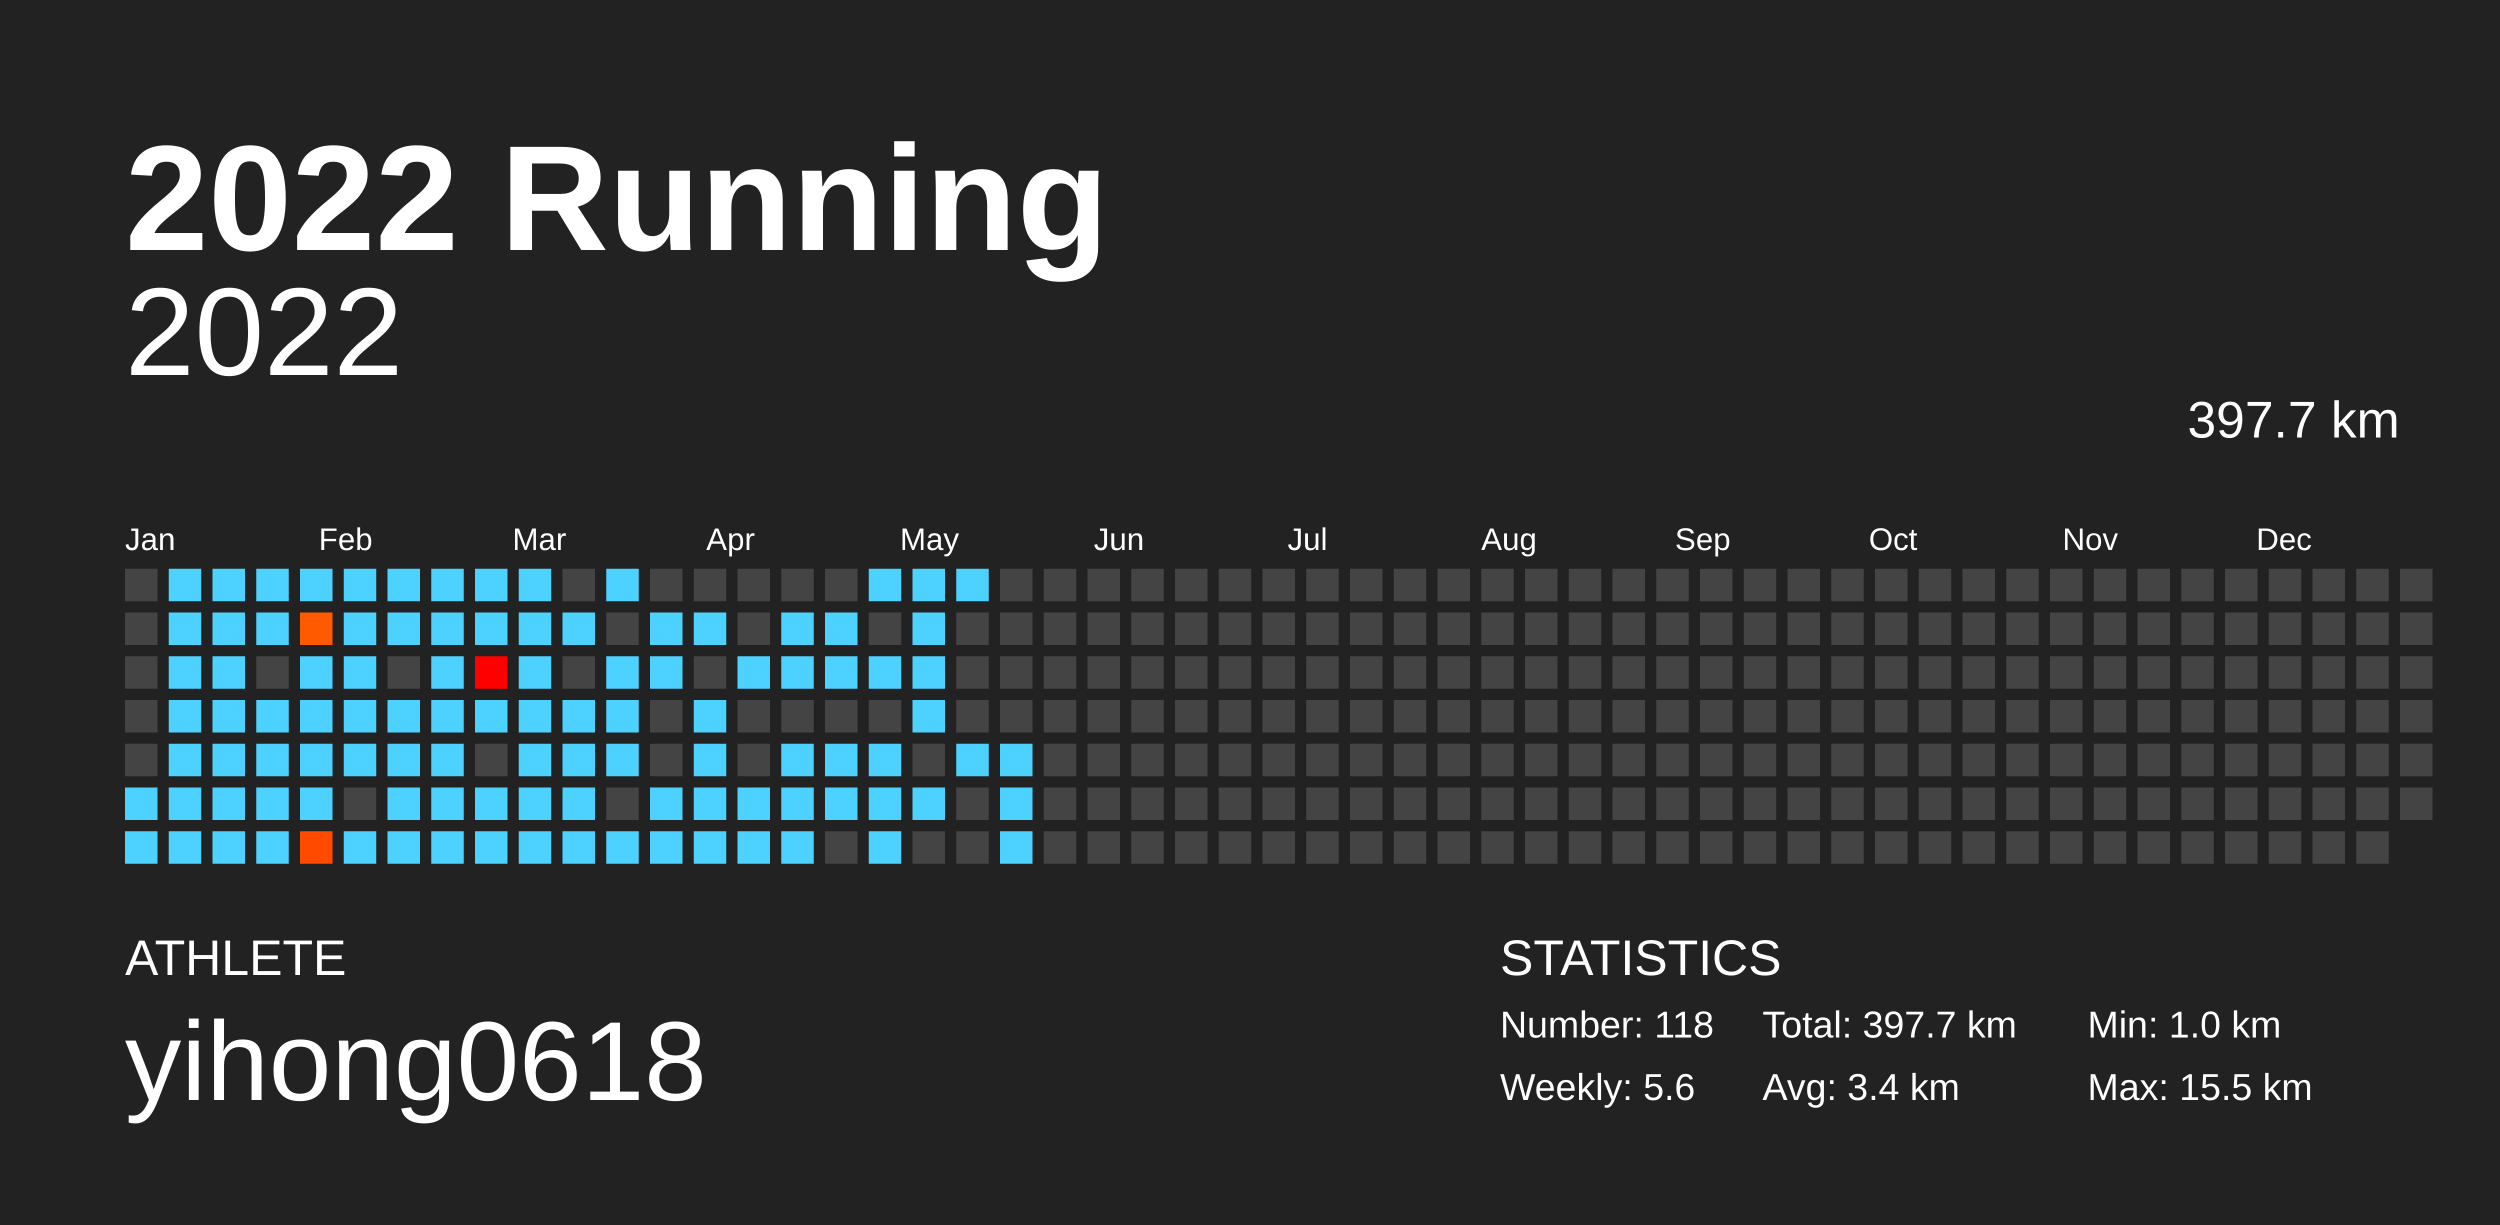
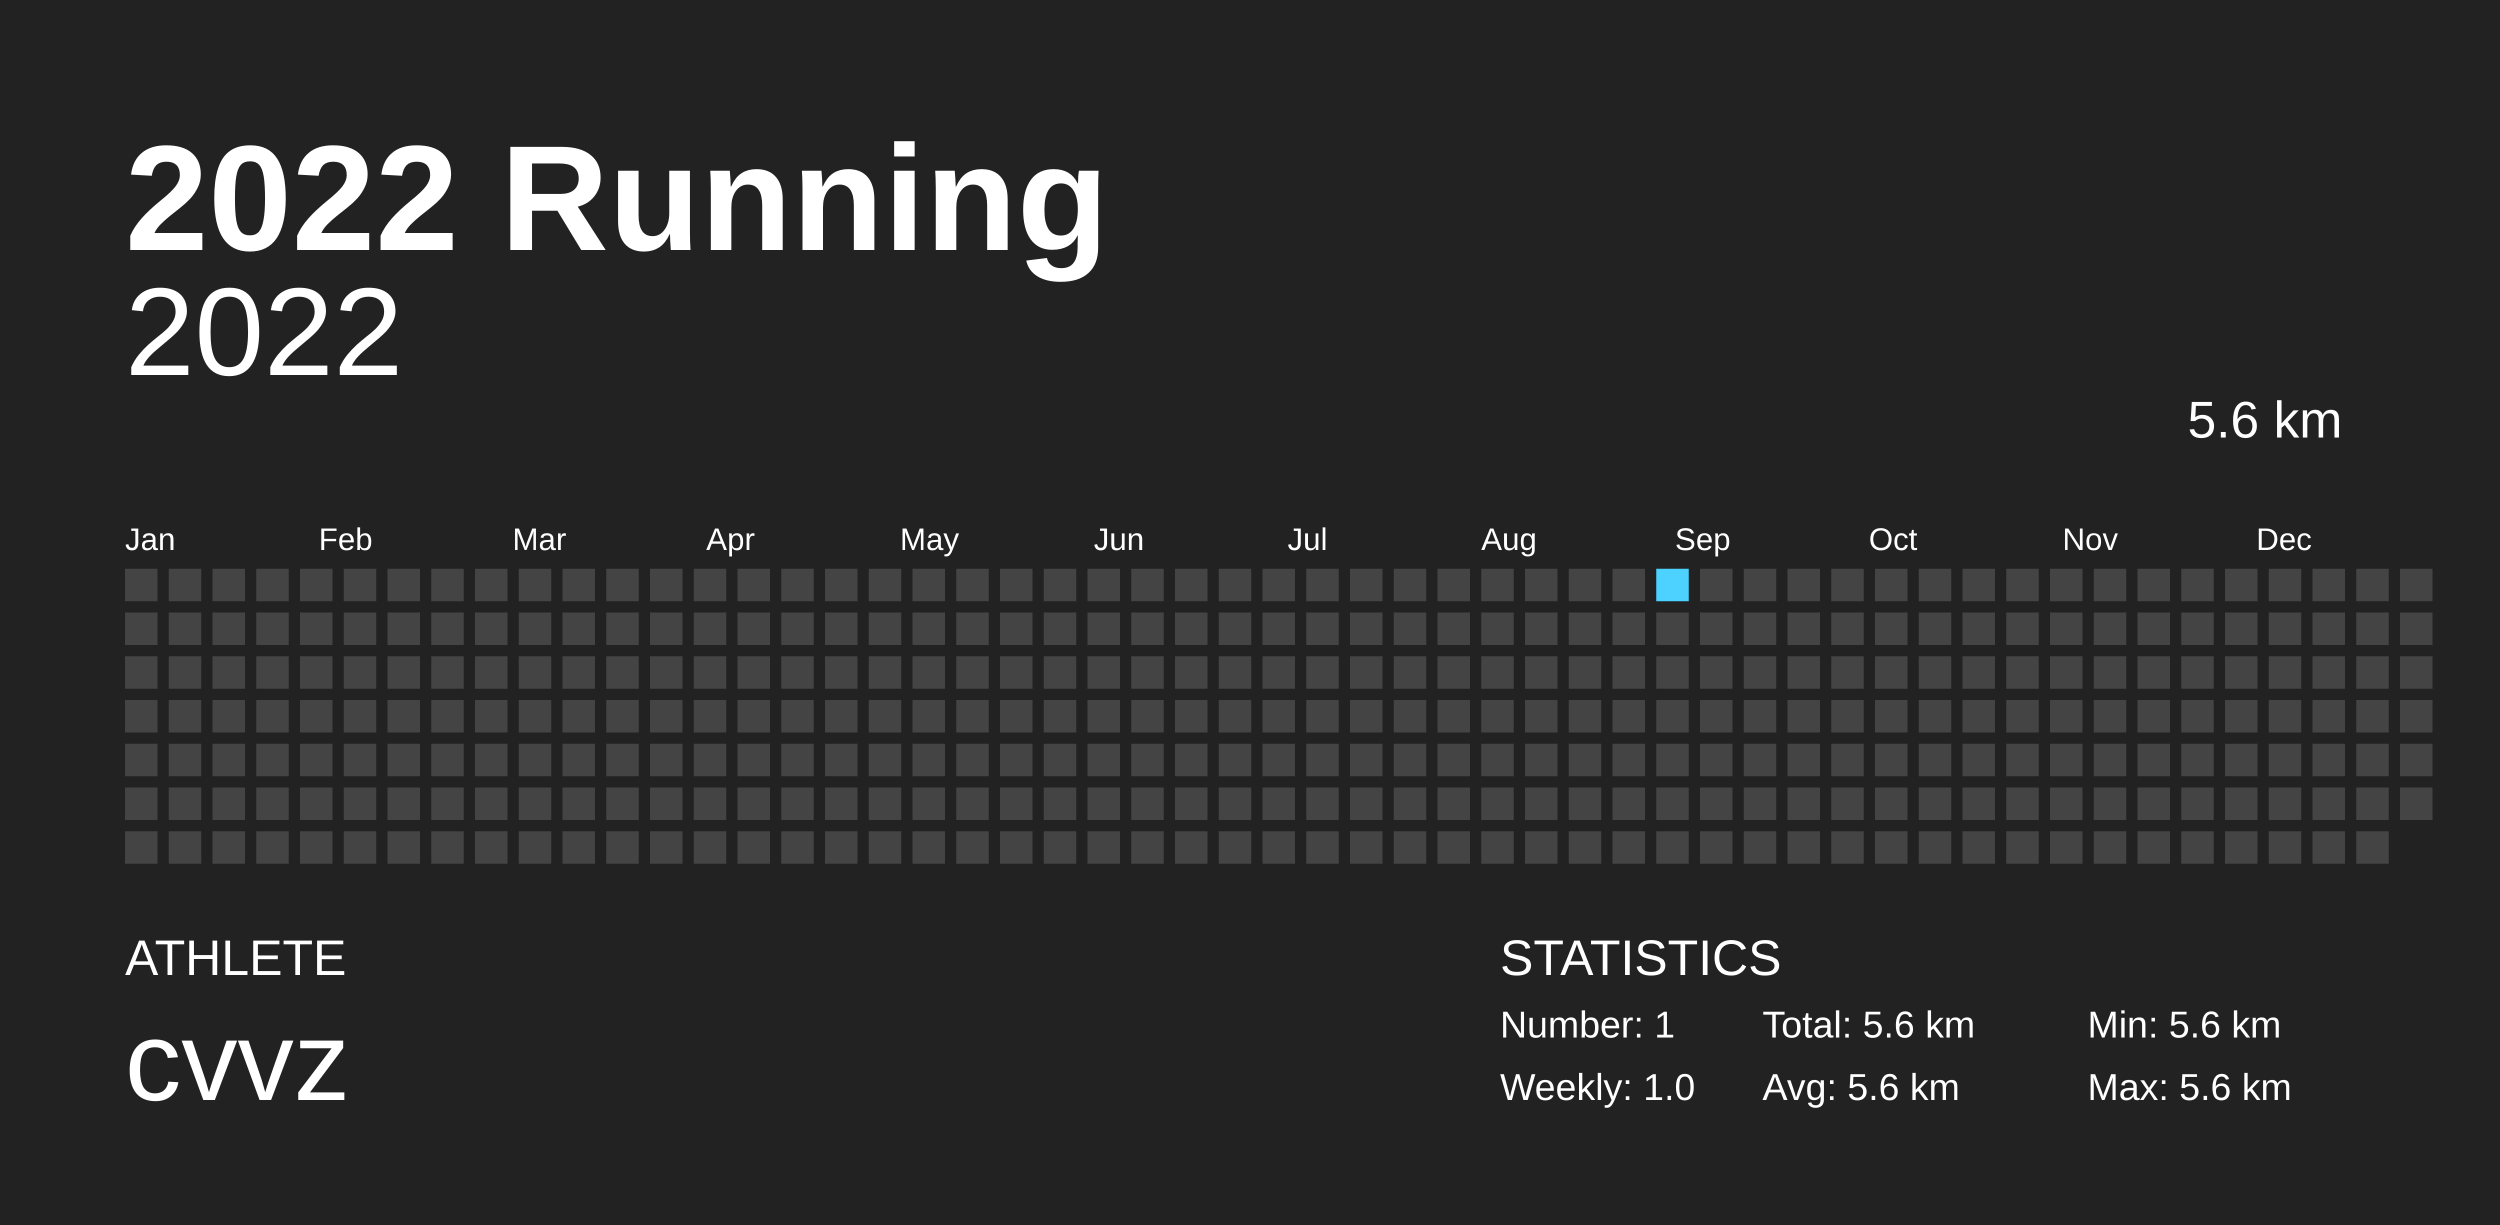
<svg xmlns="http://www.w3.org/2000/svg" baseProfile="full" height="98mm" version="1.1" viewBox="0,0,200,98" width="200mm">
  <defs />
  <rect fill="#222222" height="98" width="200" x="0" y="0" />
  <text fill="#FFFFFF" style="font-size:12px; font-family:Arial; font-weight:bold;" x="10" y="20">2022 Running</text>
  <text fill="#FFFFFF" style="font-size:4px; font-family:Arial" x="10" y="78">ATHLETE</text>
-   <text fill="#FFFFFF" style="font-size:9px; font-family:Arial" x="10" y="88">yihong0618</text>
+   <text fill="#FFFFFF" style="font-size:9px; font-family:Arial" x="10" y="88">cvvz</text>
  <text fill="#FFFFFF" style="font-size:4px; font-family:Arial" x="120" y="78">STATISTICS</text>
-   <text fill="#FFFFFF" style="font-size:3px; font-family:Arial" x="120" y="83">Number: 118</text>
-   <text fill="#FFFFFF" style="font-size:3px; font-family:Arial" x="120" y="88">Weekly: 5.6</text>
-   <text fill="#FFFFFF" style="font-size:3px; font-family:Arial" x="141" y="83">Total: 397.7 km</text>
-   <text fill="#FFFFFF" style="font-size:3px; font-family:Arial" x="141" y="88">Avg: 3.4 km</text>
-   <text fill="#FFFFFF" style="font-size:3px; font-family:Arial" x="167" y="83">Min: 1.0 km</text>
-   <text fill="#FFFFFF" style="font-size:3px; font-family:Arial" x="167" y="88">Max: 15.5 km</text>
+   <text fill="#FFFFFF" style="font-size:3px; font-family:Arial" x="120" y="83">Number: 1</text>
+   <text fill="#FFFFFF" style="font-size:3px; font-family:Arial" x="120" y="88">Weekly: 1.0</text>
+   <text fill="#FFFFFF" style="font-size:3px; font-family:Arial" x="141" y="83">Total: 5.6 km</text>
+   <text fill="#FFFFFF" style="font-size:3px; font-family:Arial" x="141" y="88">Avg: 5.6 km</text>
+   <text fill="#FFFFFF" style="font-size:3px; font-family:Arial" x="167" y="83">Min: 5.6 km</text>
+   <text fill="#FFFFFF" style="font-size:3px; font-family:Arial" x="167" y="88">Max: 5.6 km</text>
  <text alignment-baseline="hanging" fill="#FFFFFF" style="font-size:10.0px; font-family:Arial;" x="10" y="30">2022</text>
-   <text alignment-baseline="hanging" fill="#FFFFFF" style="font-size:4.125px; font-family:Arial;" x="175" y="35">397.7 km</text>
+   <text alignment-baseline="hanging" fill="#FFFFFF" style="font-size:4.125px; font-family:Arial;" x="175" y="35">5.6 km</text>
  <text fill="#FFFFFF" style="font-size:2.5px; font-family:Arial" x="10.0" y="44">Jan</text>
  <text fill="#FFFFFF" style="font-size:2.5px; font-family:Arial" x="25.5" y="44">Feb</text>
  <text fill="#FFFFFF" style="font-size:2.5px; font-family:Arial" x="41.0" y="44">Mar</text>
  <text fill="#FFFFFF" style="font-size:2.5px; font-family:Arial" x="56.5" y="44">Apr</text>
  <text fill="#FFFFFF" style="font-size:2.5px; font-family:Arial" x="72.0" y="44">May</text>
  <text fill="#FFFFFF" style="font-size:2.5px; font-family:Arial" x="87.5" y="44">Jun</text>
  <text fill="#FFFFFF" style="font-size:2.5px; font-family:Arial" x="103.0" y="44">Jul</text>
  <text fill="#FFFFFF" style="font-size:2.5px; font-family:Arial" x="118.5" y="44">Aug</text>
  <text fill="#FFFFFF" style="font-size:2.5px; font-family:Arial" x="134.0" y="44">Sep</text>
  <text fill="#FFFFFF" style="font-size:2.5px; font-family:Arial" x="149.5" y="44">Oct</text>
  <text fill="#FFFFFF" style="font-size:2.5px; font-family:Arial" x="165.0" y="44">Nov</text>
  <text fill="#FFFFFF" style="font-size:2.5px; font-family:Arial" x="180.5" y="44">Dec</text>
  <rect fill="#444444" height="2.6" width="2.6" x="10.0" y="45.5" />
  <rect fill="#444444" height="2.6" width="2.6" x="10.0" y="49.0" />
  <rect fill="#444444" height="2.6" width="2.6" x="10.0" y="52.5" />
  <rect fill="#444444" height="2.6" width="2.6" x="10.0" y="56.0" />
  <rect fill="#444444" height="2.6" width="2.6" x="10.0" y="59.5" />
-   <rect fill="#4dd2ff" height="2.6" width="2.6" x="10.0" y="63.0" />
-   <rect fill="#4dd2ff" height="2.6" width="2.6" x="10.0" y="66.5" />
-   <rect fill="#4dd2ff" height="2.6" width="2.6" x="13.5" y="45.5" />
-   <rect fill="#4dd2ff" height="2.6" width="2.6" x="13.5" y="49.0" />
-   <rect fill="#4dd2ff" height="2.6" width="2.6" x="13.5" y="52.5" />
-   <rect fill="#4dd2ff" height="2.6" width="2.6" x="13.5" y="56.0" />
-   <rect fill="#4dd2ff" height="2.6" width="2.6" x="13.5" y="59.5" />
-   <rect fill="#4dd2ff" height="2.6" width="2.6" x="13.5" y="63.0" />
-   <rect fill="#4dd2ff" height="2.6" width="2.6" x="13.5" y="66.5" />
-   <rect fill="#4dd2ff" height="2.6" width="2.6" x="17.0" y="45.5" />
-   <rect fill="#4dd2ff" height="2.6" width="2.6" x="17.0" y="49.0" />
-   <rect fill="#4dd2ff" height="2.6" width="2.6" x="17.0" y="52.5" />
-   <rect fill="#4dd2ff" height="2.6" width="2.6" x="17.0" y="56.0" />
-   <rect fill="#4dd2ff" height="2.6" width="2.6" x="17.0" y="59.5" />
-   <rect fill="#4dd2ff" height="2.6" width="2.6" x="17.0" y="63.0" />
-   <rect fill="#4dd2ff" height="2.6" width="2.6" x="17.0" y="66.5" />
-   <rect fill="#4dd2ff" height="2.6" width="2.6" x="20.5" y="45.5" />
-   <rect fill="#4dd2ff" height="2.6" width="2.6" x="20.5" y="49.0" />
+   <rect fill="#444444" height="2.6" width="2.6" x="10.0" y="63.0" />
+   <rect fill="#444444" height="2.6" width="2.6" x="10.0" y="66.5" />
+   <rect fill="#444444" height="2.6" width="2.6" x="13.5" y="45.5" />
+   <rect fill="#444444" height="2.6" width="2.6" x="13.5" y="49.0" />
+   <rect fill="#444444" height="2.6" width="2.6" x="13.5" y="52.5" />
+   <rect fill="#444444" height="2.6" width="2.6" x="13.5" y="56.0" />
+   <rect fill="#444444" height="2.6" width="2.6" x="13.5" y="59.5" />
+   <rect fill="#444444" height="2.6" width="2.6" x="13.5" y="63.0" />
+   <rect fill="#444444" height="2.6" width="2.6" x="13.5" y="66.5" />
+   <rect fill="#444444" height="2.6" width="2.6" x="17.0" y="45.5" />
+   <rect fill="#444444" height="2.6" width="2.6" x="17.0" y="49.0" />
+   <rect fill="#444444" height="2.6" width="2.6" x="17.0" y="52.5" />
+   <rect fill="#444444" height="2.6" width="2.6" x="17.0" y="56.0" />
+   <rect fill="#444444" height="2.6" width="2.6" x="17.0" y="59.5" />
+   <rect fill="#444444" height="2.6" width="2.6" x="17.0" y="63.0" />
+   <rect fill="#444444" height="2.6" width="2.6" x="17.0" y="66.5" />
+   <rect fill="#444444" height="2.6" width="2.6" x="20.5" y="45.5" />
+   <rect fill="#444444" height="2.6" width="2.6" x="20.5" y="49.0" />
  <rect fill="#444444" height="2.6" width="2.6" x="20.5" y="52.5" />
-   <rect fill="#4dd2ff" height="2.6" width="2.6" x="20.5" y="56.0" />
-   <rect fill="#4dd2ff" height="2.6" width="2.6" x="20.5" y="59.5" />
-   <rect fill="#4dd2ff" height="2.6" width="2.6" x="20.5" y="63.0" />
-   <rect fill="#4dd2ff" height="2.6" width="2.6" x="20.5" y="66.5" />
-   <rect fill="#4dd2ff" height="2.6" width="2.6" x="24.0" y="45.5" />
-   <rect fill="#ff5a00" height="2.6" width="2.6" x="24.0" y="49.0" />
-   <rect fill="#4dd2ff" height="2.6" width="2.6" x="24.0" y="52.5" />
-   <rect fill="#4dd2ff" height="2.6" width="2.6" x="24.0" y="56.0" />
-   <rect fill="#4dd2ff" height="2.6" width="2.6" x="24.0" y="59.5" />
-   <rect fill="#4dd2ff" height="2.6" width="2.6" x="24.0" y="63.0" />
-   <rect fill="#ff4a00" height="2.6" width="2.6" x="24.0" y="66.5" />
-   <rect fill="#4dd2ff" height="2.6" width="2.6" x="27.5" y="45.5" />
-   <rect fill="#4dd2ff" height="2.6" width="2.6" x="27.5" y="49.0" />
-   <rect fill="#4dd2ff" height="2.6" width="2.6" x="27.5" y="52.5" />
-   <rect fill="#4dd2ff" height="2.6" width="2.6" x="27.5" y="56.0" />
-   <rect fill="#4dd2ff" height="2.6" width="2.6" x="27.5" y="59.5" />
+   <rect fill="#444444" height="2.6" width="2.6" x="20.5" y="56.0" />
+   <rect fill="#444444" height="2.6" width="2.6" x="20.5" y="59.5" />
+   <rect fill="#444444" height="2.6" width="2.6" x="20.5" y="63.0" />
+   <rect fill="#444444" height="2.6" width="2.6" x="20.5" y="66.5" />
+   <rect fill="#444444" height="2.6" width="2.6" x="24.0" y="45.5" />
+   <rect fill="#444444" height="2.6" width="2.6" x="24.0" y="49.0" />
+   <rect fill="#444444" height="2.6" width="2.6" x="24.0" y="52.5" />
+   <rect fill="#444444" height="2.6" width="2.6" x="24.0" y="56.0" />
+   <rect fill="#444444" height="2.6" width="2.6" x="24.0" y="59.5" />
+   <rect fill="#444444" height="2.6" width="2.6" x="24.0" y="63.0" />
+   <rect fill="#444444" height="2.6" width="2.6" x="24.0" y="66.5" />
+   <rect fill="#444444" height="2.6" width="2.6" x="27.5" y="45.5" />
+   <rect fill="#444444" height="2.6" width="2.6" x="27.5" y="49.0" />
+   <rect fill="#444444" height="2.6" width="2.6" x="27.5" y="52.5" />
+   <rect fill="#444444" height="2.6" width="2.6" x="27.5" y="56.0" />
+   <rect fill="#444444" height="2.6" width="2.6" x="27.5" y="59.5" />
  <rect fill="#444444" height="2.6" width="2.6" x="27.5" y="63.0" />
-   <rect fill="#4dd2ff" height="2.6" width="2.6" x="27.5" y="66.5" />
-   <rect fill="#4dd2ff" height="2.6" width="2.6" x="31.0" y="45.5" />
-   <rect fill="#4dd2ff" height="2.6" width="2.6" x="31.0" y="49.0" />
+   <rect fill="#444444" height="2.6" width="2.6" x="27.5" y="66.5" />
+   <rect fill="#444444" height="2.6" width="2.6" x="31.0" y="45.5" />
+   <rect fill="#444444" height="2.6" width="2.6" x="31.0" y="49.0" />
  <rect fill="#444444" height="2.6" width="2.6" x="31.0" y="52.5" />
-   <rect fill="#4dd2ff" height="2.6" width="2.6" x="31.0" y="56.0" />
-   <rect fill="#4dd2ff" height="2.6" width="2.6" x="31.0" y="59.5" />
-   <rect fill="#4dd2ff" height="2.6" width="2.6" x="31.0" y="63.0" />
-   <rect fill="#4dd2ff" height="2.6" width="2.6" x="31.0" y="66.5" />
-   <rect fill="#4dd2ff" height="2.6" width="2.6" x="34.5" y="45.5" />
-   <rect fill="#4dd2ff" height="2.6" width="2.6" x="34.5" y="49.0" />
-   <rect fill="#4dd2ff" height="2.6" width="2.6" x="34.5" y="52.5" />
-   <rect fill="#4dd2ff" height="2.6" width="2.6" x="34.5" y="56.0" />
-   <rect fill="#4dd2ff" height="2.6" width="2.6" x="34.5" y="59.5" />
-   <rect fill="#4dd2ff" height="2.6" width="2.6" x="34.5" y="63.0" />
-   <rect fill="#4dd2ff" height="2.6" width="2.6" x="34.5" y="66.5" />
-   <rect fill="#4dd2ff" height="2.6" width="2.6" x="38.0" y="45.5" />
-   <rect fill="#4dd2ff" height="2.6" width="2.6" x="38.0" y="49.0" />
-   <rect fill="#ff0000" height="2.6" width="2.6" x="38.0" y="52.5" />
-   <rect fill="#4dd2ff" height="2.6" width="2.6" x="38.0" y="56.0" />
+   <rect fill="#444444" height="2.6" width="2.6" x="31.0" y="56.0" />
+   <rect fill="#444444" height="2.6" width="2.6" x="31.0" y="59.5" />
+   <rect fill="#444444" height="2.6" width="2.6" x="31.0" y="63.0" />
+   <rect fill="#444444" height="2.6" width="2.6" x="31.0" y="66.5" />
+   <rect fill="#444444" height="2.6" width="2.6" x="34.5" y="45.5" />
+   <rect fill="#444444" height="2.6" width="2.6" x="34.5" y="49.0" />
+   <rect fill="#444444" height="2.6" width="2.6" x="34.5" y="52.5" />
+   <rect fill="#444444" height="2.6" width="2.6" x="34.5" y="56.0" />
+   <rect fill="#444444" height="2.6" width="2.6" x="34.5" y="59.5" />
+   <rect fill="#444444" height="2.6" width="2.6" x="34.5" y="63.0" />
+   <rect fill="#444444" height="2.6" width="2.6" x="34.5" y="66.5" />
+   <rect fill="#444444" height="2.6" width="2.6" x="38.0" y="45.5" />
+   <rect fill="#444444" height="2.6" width="2.6" x="38.0" y="49.0" />
+   <rect fill="#444444" height="2.6" width="2.6" x="38.0" y="52.5" />
+   <rect fill="#444444" height="2.6" width="2.6" x="38.0" y="56.0" />
  <rect fill="#444444" height="2.6" width="2.6" x="38.0" y="59.5" />
-   <rect fill="#4dd2ff" height="2.6" width="2.6" x="38.0" y="63.0" />
-   <rect fill="#4dd2ff" height="2.6" width="2.6" x="38.0" y="66.5" />
-   <rect fill="#4dd2ff" height="2.6" width="2.6" x="41.5" y="45.5" />
-   <rect fill="#4dd2ff" height="2.6" width="2.6" x="41.5" y="49.0" />
-   <rect fill="#4dd2ff" height="2.6" width="2.6" x="41.5" y="52.5" />
-   <rect fill="#4dd2ff" height="2.6" width="2.6" x="41.5" y="56.0" />
-   <rect fill="#4dd2ff" height="2.6" width="2.6" x="41.5" y="59.5" />
-   <rect fill="#4dd2ff" height="2.6" width="2.6" x="41.5" y="63.0" />
-   <rect fill="#4dd2ff" height="2.6" width="2.6" x="41.5" y="66.5" />
+   <rect fill="#444444" height="2.6" width="2.6" x="38.0" y="63.0" />
+   <rect fill="#444444" height="2.6" width="2.6" x="38.0" y="66.5" />
+   <rect fill="#444444" height="2.6" width="2.6" x="41.5" y="45.5" />
+   <rect fill="#444444" height="2.6" width="2.6" x="41.5" y="49.0" />
+   <rect fill="#444444" height="2.6" width="2.6" x="41.5" y="52.5" />
+   <rect fill="#444444" height="2.6" width="2.6" x="41.5" y="56.0" />
+   <rect fill="#444444" height="2.6" width="2.6" x="41.5" y="59.5" />
+   <rect fill="#444444" height="2.6" width="2.6" x="41.5" y="63.0" />
+   <rect fill="#444444" height="2.6" width="2.6" x="41.5" y="66.5" />
  <rect fill="#444444" height="2.6" width="2.6" x="45.0" y="45.5" />
-   <rect fill="#4dd2ff" height="2.6" width="2.6" x="45.0" y="49.0" />
+   <rect fill="#444444" height="2.6" width="2.6" x="45.0" y="49.0" />
  <rect fill="#444444" height="2.6" width="2.6" x="45.0" y="52.5" />
-   <rect fill="#4dd2ff" height="2.6" width="2.6" x="45.0" y="56.0" />
-   <rect fill="#4dd2ff" height="2.6" width="2.6" x="45.0" y="59.5" />
-   <rect fill="#4dd2ff" height="2.6" width="2.6" x="45.0" y="63.0" />
-   <rect fill="#4dd2ff" height="2.6" width="2.6" x="45.0" y="66.5" />
-   <rect fill="#4dd2ff" height="2.6" width="2.6" x="48.5" y="45.5" />
+   <rect fill="#444444" height="2.6" width="2.6" x="45.0" y="56.0" />
+   <rect fill="#444444" height="2.6" width="2.6" x="45.0" y="59.5" />
+   <rect fill="#444444" height="2.6" width="2.6" x="45.0" y="63.0" />
+   <rect fill="#444444" height="2.6" width="2.6" x="45.0" y="66.5" />
+   <rect fill="#444444" height="2.6" width="2.6" x="48.5" y="45.5" />
  <rect fill="#444444" height="2.6" width="2.6" x="48.5" y="49.0" />
-   <rect fill="#4dd2ff" height="2.6" width="2.6" x="48.5" y="52.5" />
-   <rect fill="#4dd2ff" height="2.6" width="2.6" x="48.5" y="56.0" />
-   <rect fill="#4dd2ff" height="2.6" width="2.6" x="48.5" y="59.5" />
+   <rect fill="#444444" height="2.6" width="2.6" x="48.5" y="52.5" />
+   <rect fill="#444444" height="2.6" width="2.6" x="48.5" y="56.0" />
+   <rect fill="#444444" height="2.6" width="2.6" x="48.5" y="59.5" />
  <rect fill="#444444" height="2.6" width="2.6" x="48.5" y="63.0" />
-   <rect fill="#4dd2ff" height="2.6" width="2.6" x="48.5" y="66.5" />
+   <rect fill="#444444" height="2.6" width="2.6" x="48.5" y="66.5" />
  <rect fill="#444444" height="2.6" width="2.6" x="52.0" y="45.5" />
-   <rect fill="#4dd2ff" height="2.6" width="2.6" x="52.0" y="49.0" />
-   <rect fill="#4dd2ff" height="2.6" width="2.6" x="52.0" y="52.5" />
+   <rect fill="#444444" height="2.6" width="2.6" x="52.0" y="49.0" />
+   <rect fill="#444444" height="2.6" width="2.6" x="52.0" y="52.5" />
  <rect fill="#444444" height="2.6" width="2.6" x="52.0" y="56.0" />
  <rect fill="#444444" height="2.6" width="2.6" x="52.0" y="59.5" />
-   <rect fill="#4dd2ff" height="2.6" width="2.6" x="52.0" y="63.0" />
-   <rect fill="#4dd2ff" height="2.6" width="2.6" x="52.0" y="66.5" />
+   <rect fill="#444444" height="2.6" width="2.6" x="52.0" y="63.0" />
+   <rect fill="#444444" height="2.6" width="2.6" x="52.0" y="66.5" />
  <rect fill="#444444" height="2.6" width="2.6" x="55.5" y="45.5" />
-   <rect fill="#4dd2ff" height="2.6" width="2.6" x="55.5" y="49.0" />
+   <rect fill="#444444" height="2.6" width="2.6" x="55.5" y="49.0" />
  <rect fill="#444444" height="2.6" width="2.6" x="55.5" y="52.5" />
-   <rect fill="#4dd2ff" height="2.6" width="2.6" x="55.5" y="56.0" />
-   <rect fill="#4dd2ff" height="2.6" width="2.6" x="55.5" y="59.5" />
-   <rect fill="#4dd2ff" height="2.6" width="2.6" x="55.5" y="63.0" />
-   <rect fill="#4dd2ff" height="2.6" width="2.6" x="55.5" y="66.5" />
+   <rect fill="#444444" height="2.6" width="2.6" x="55.5" y="56.0" />
+   <rect fill="#444444" height="2.6" width="2.6" x="55.5" y="59.5" />
+   <rect fill="#444444" height="2.6" width="2.6" x="55.5" y="63.0" />
+   <rect fill="#444444" height="2.6" width="2.6" x="55.5" y="66.5" />
  <rect fill="#444444" height="2.6" width="2.6" x="59.0" y="45.5" />
  <rect fill="#444444" height="2.6" width="2.6" x="59.0" y="49.0" />
-   <rect fill="#4dd2ff" height="2.6" width="2.6" x="59.0" y="52.5" />
+   <rect fill="#444444" height="2.6" width="2.6" x="59.0" y="52.5" />
  <rect fill="#444444" height="2.6" width="2.6" x="59.0" y="56.0" />
  <rect fill="#444444" height="2.6" width="2.6" x="59.0" y="59.5" />
-   <rect fill="#4dd2ff" height="2.6" width="2.6" x="59.0" y="63.0" />
-   <rect fill="#4dd2ff" height="2.6" width="2.6" x="59.0" y="66.5" />
+   <rect fill="#444444" height="2.6" width="2.6" x="59.0" y="63.0" />
+   <rect fill="#444444" height="2.6" width="2.6" x="59.0" y="66.5" />
  <rect fill="#444444" height="2.6" width="2.6" x="62.5" y="45.5" />
-   <rect fill="#4dd2ff" height="2.6" width="2.6" x="62.5" y="49.0" />
-   <rect fill="#4dd2ff" height="2.6" width="2.6" x="62.5" y="52.5" />
+   <rect fill="#444444" height="2.6" width="2.6" x="62.5" y="49.0" />
+   <rect fill="#444444" height="2.6" width="2.6" x="62.5" y="52.5" />
  <rect fill="#444444" height="2.6" width="2.6" x="62.5" y="56.0" />
-   <rect fill="#4dd2ff" height="2.6" width="2.6" x="62.5" y="59.5" />
-   <rect fill="#4dd2ff" height="2.6" width="2.6" x="62.5" y="63.0" />
-   <rect fill="#4dd2ff" height="2.6" width="2.6" x="62.5" y="66.5" />
+   <rect fill="#444444" height="2.6" width="2.6" x="62.5" y="59.5" />
+   <rect fill="#444444" height="2.6" width="2.6" x="62.5" y="63.0" />
+   <rect fill="#444444" height="2.6" width="2.6" x="62.5" y="66.5" />
  <rect fill="#444444" height="2.6" width="2.6" x="66.0" y="45.5" />
-   <rect fill="#4dd2ff" height="2.6" width="2.6" x="66.0" y="49.0" />
-   <rect fill="#4dd2ff" height="2.6" width="2.6" x="66.0" y="52.5" />
+   <rect fill="#444444" height="2.6" width="2.6" x="66.0" y="49.0" />
+   <rect fill="#444444" height="2.6" width="2.6" x="66.0" y="52.5" />
  <rect fill="#444444" height="2.6" width="2.6" x="66.0" y="56.0" />
-   <rect fill="#4dd2ff" height="2.6" width="2.6" x="66.0" y="59.5" />
-   <rect fill="#4dd2ff" height="2.6" width="2.6" x="66.0" y="63.0" />
+   <rect fill="#444444" height="2.6" width="2.6" x="66.0" y="59.5" />
+   <rect fill="#444444" height="2.6" width="2.6" x="66.0" y="63.0" />
  <rect fill="#444444" height="2.6" width="2.6" x="66.0" y="66.5" />
-   <rect fill="#4dd2ff" height="2.6" width="2.6" x="69.5" y="45.5" />
+   <rect fill="#444444" height="2.6" width="2.6" x="69.5" y="45.5" />
  <rect fill="#444444" height="2.6" width="2.6" x="69.5" y="49.0" />
-   <rect fill="#4dd2ff" height="2.6" width="2.6" x="69.5" y="52.5" />
+   <rect fill="#444444" height="2.6" width="2.6" x="69.5" y="52.5" />
  <rect fill="#444444" height="2.6" width="2.6" x="69.5" y="56.0" />
-   <rect fill="#4dd2ff" height="2.6" width="2.6" x="69.5" y="59.5" />
-   <rect fill="#4dd2ff" height="2.6" width="2.6" x="69.5" y="63.0" />
-   <rect fill="#4dd2ff" height="2.6" width="2.6" x="69.5" y="66.5" />
-   <rect fill="#4dd2ff" height="2.6" width="2.6" x="73.0" y="45.5" />
-   <rect fill="#4dd2ff" height="2.6" width="2.6" x="73.0" y="49.0" />
-   <rect fill="#4dd2ff" height="2.6" width="2.6" x="73.0" y="52.5" />
-   <rect fill="#4dd2ff" height="2.6" width="2.6" x="73.0" y="56.0" />
+   <rect fill="#444444" height="2.6" width="2.6" x="69.5" y="59.5" />
+   <rect fill="#444444" height="2.6" width="2.6" x="69.5" y="63.0" />
+   <rect fill="#444444" height="2.6" width="2.6" x="69.5" y="66.5" />
+   <rect fill="#444444" height="2.6" width="2.6" x="73.0" y="45.5" />
+   <rect fill="#444444" height="2.6" width="2.6" x="73.0" y="49.0" />
+   <rect fill="#444444" height="2.6" width="2.6" x="73.0" y="52.5" />
+   <rect fill="#444444" height="2.6" width="2.6" x="73.0" y="56.0" />
  <rect fill="#444444" height="2.6" width="2.6" x="73.0" y="59.5" />
-   <rect fill="#4dd2ff" height="2.6" width="2.6" x="73.0" y="63.0" />
+   <rect fill="#444444" height="2.6" width="2.6" x="73.0" y="63.0" />
  <rect fill="#444444" height="2.6" width="2.6" x="73.0" y="66.5" />
-   <rect fill="#4dd2ff" height="2.6" width="2.6" x="76.5" y="45.5" />
+   <rect fill="#444444" height="2.6" width="2.6" x="76.5" y="45.5" />
  <rect fill="#444444" height="2.6" width="2.6" x="76.5" y="49.0" />
  <rect fill="#444444" height="2.6" width="2.6" x="76.5" y="52.5" />
  <rect fill="#444444" height="2.6" width="2.6" x="76.5" y="56.0" />
-   <rect fill="#4dd2ff" height="2.6" width="2.6" x="76.5" y="59.5" />
+   <rect fill="#444444" height="2.6" width="2.6" x="76.5" y="59.5" />
  <rect fill="#444444" height="2.6" width="2.6" x="76.5" y="63.0" />
  <rect fill="#444444" height="2.6" width="2.6" x="76.5" y="66.5" />
  <rect fill="#444444" height="2.6" width="2.6" x="80.0" y="45.5" />
  <rect fill="#444444" height="2.6" width="2.6" x="80.0" y="49.0" />
  <rect fill="#444444" height="2.6" width="2.6" x="80.0" y="52.5" />
  <rect fill="#444444" height="2.6" width="2.6" x="80.0" y="56.0" />
-   <rect fill="#4dd2ff" height="2.6" width="2.6" x="80.0" y="59.5" />
-   <rect fill="#4dd2ff" height="2.6" width="2.6" x="80.0" y="63.0" />
-   <rect fill="#4dd2ff" height="2.6" width="2.6" x="80.0" y="66.5" />
+   <rect fill="#444444" height="2.6" width="2.6" x="80.0" y="59.5" />
+   <rect fill="#444444" height="2.6" width="2.6" x="80.0" y="63.0" />
+   <rect fill="#444444" height="2.6" width="2.6" x="80.0" y="66.5" />
  <rect fill="#444444" height="2.6" width="2.6" x="83.5" y="45.5" />
  <rect fill="#444444" height="2.6" width="2.6" x="83.5" y="49.0" />
  <rect fill="#444444" height="2.6" width="2.6" x="83.5" y="52.5" />
  <rect fill="#444444" height="2.6" width="2.6" x="83.5" y="56.0" />
  <rect fill="#444444" height="2.6" width="2.6" x="83.5" y="59.5" />
  <rect fill="#444444" height="2.6" width="2.6" x="83.5" y="63.0" />
  <rect fill="#444444" height="2.6" width="2.6" x="83.5" y="66.5" />
  <rect fill="#444444" height="2.6" width="2.6" x="87.0" y="45.5" />
  <rect fill="#444444" height="2.6" width="2.6" x="87.0" y="49.0" />
  <rect fill="#444444" height="2.6" width="2.6" x="87.0" y="52.5" />
  <rect fill="#444444" height="2.6" width="2.6" x="87.0" y="56.0" />
  <rect fill="#444444" height="2.6" width="2.6" x="87.0" y="59.5" />
  <rect fill="#444444" height="2.6" width="2.6" x="87.0" y="63.0" />
  <rect fill="#444444" height="2.6" width="2.6" x="87.0" y="66.5" />
  <rect fill="#444444" height="2.6" width="2.6" x="90.5" y="45.5" />
  <rect fill="#444444" height="2.6" width="2.6" x="90.5" y="49.0" />
  <rect fill="#444444" height="2.6" width="2.6" x="90.5" y="52.5" />
  <rect fill="#444444" height="2.6" width="2.6" x="90.5" y="56.0" />
  <rect fill="#444444" height="2.6" width="2.6" x="90.5" y="59.5" />
  <rect fill="#444444" height="2.6" width="2.6" x="90.5" y="63.0" />
  <rect fill="#444444" height="2.6" width="2.6" x="90.5" y="66.5" />
  <rect fill="#444444" height="2.6" width="2.6" x="94.0" y="45.5" />
  <rect fill="#444444" height="2.6" width="2.6" x="94.0" y="49.0" />
  <rect fill="#444444" height="2.6" width="2.6" x="94.0" y="52.5" />
  <rect fill="#444444" height="2.6" width="2.6" x="94.0" y="56.0" />
  <rect fill="#444444" height="2.6" width="2.6" x="94.0" y="59.5" />
  <rect fill="#444444" height="2.6" width="2.6" x="94.0" y="63.0" />
  <rect fill="#444444" height="2.6" width="2.6" x="94.0" y="66.5" />
  <rect fill="#444444" height="2.6" width="2.6" x="97.5" y="45.5" />
  <rect fill="#444444" height="2.6" width="2.6" x="97.5" y="49.0" />
  <rect fill="#444444" height="2.6" width="2.6" x="97.5" y="52.5" />
  <rect fill="#444444" height="2.6" width="2.6" x="97.5" y="56.0" />
  <rect fill="#444444" height="2.6" width="2.6" x="97.5" y="59.5" />
  <rect fill="#444444" height="2.6" width="2.6" x="97.5" y="63.0" />
  <rect fill="#444444" height="2.6" width="2.6" x="97.5" y="66.5" />
  <rect fill="#444444" height="2.6" width="2.6" x="101.0" y="45.5" />
  <rect fill="#444444" height="2.6" width="2.6" x="101.0" y="49.0" />
  <rect fill="#444444" height="2.6" width="2.6" x="101.0" y="52.5" />
  <rect fill="#444444" height="2.6" width="2.6" x="101.0" y="56.0" />
  <rect fill="#444444" height="2.6" width="2.6" x="101.0" y="59.5" />
  <rect fill="#444444" height="2.6" width="2.6" x="101.0" y="63.0" />
  <rect fill="#444444" height="2.6" width="2.6" x="101.0" y="66.5" />
  <rect fill="#444444" height="2.6" width="2.6" x="104.5" y="45.5" />
  <rect fill="#444444" height="2.6" width="2.6" x="104.5" y="49.0" />
  <rect fill="#444444" height="2.6" width="2.6" x="104.5" y="52.5" />
  <rect fill="#444444" height="2.6" width="2.6" x="104.5" y="56.0" />
  <rect fill="#444444" height="2.6" width="2.6" x="104.5" y="59.5" />
  <rect fill="#444444" height="2.6" width="2.6" x="104.5" y="63.0" />
  <rect fill="#444444" height="2.6" width="2.6" x="104.5" y="66.5" />
  <rect fill="#444444" height="2.6" width="2.6" x="108.0" y="45.5" />
  <rect fill="#444444" height="2.6" width="2.6" x="108.0" y="49.0" />
  <rect fill="#444444" height="2.6" width="2.6" x="108.0" y="52.5" />
  <rect fill="#444444" height="2.6" width="2.6" x="108.0" y="56.0" />
  <rect fill="#444444" height="2.6" width="2.6" x="108.0" y="59.5" />
  <rect fill="#444444" height="2.6" width="2.6" x="108.0" y="63.0" />
  <rect fill="#444444" height="2.6" width="2.6" x="108.0" y="66.5" />
  <rect fill="#444444" height="2.6" width="2.6" x="111.5" y="45.5" />
  <rect fill="#444444" height="2.6" width="2.6" x="111.5" y="49.0" />
  <rect fill="#444444" height="2.6" width="2.6" x="111.5" y="52.5" />
  <rect fill="#444444" height="2.6" width="2.6" x="111.5" y="56.0" />
  <rect fill="#444444" height="2.6" width="2.6" x="111.5" y="59.5" />
  <rect fill="#444444" height="2.6" width="2.6" x="111.5" y="63.0" />
  <rect fill="#444444" height="2.6" width="2.6" x="111.5" y="66.5" />
  <rect fill="#444444" height="2.6" width="2.6" x="115.0" y="45.5" />
  <rect fill="#444444" height="2.6" width="2.6" x="115.0" y="49.0" />
  <rect fill="#444444" height="2.6" width="2.6" x="115.0" y="52.5" />
  <rect fill="#444444" height="2.6" width="2.6" x="115.0" y="56.0" />
  <rect fill="#444444" height="2.6" width="2.6" x="115.0" y="59.5" />
  <rect fill="#444444" height="2.6" width="2.6" x="115.0" y="63.0" />
  <rect fill="#444444" height="2.6" width="2.6" x="115.0" y="66.5" />
  <rect fill="#444444" height="2.6" width="2.6" x="118.5" y="45.5" />
  <rect fill="#444444" height="2.6" width="2.6" x="118.5" y="49.0" />
  <rect fill="#444444" height="2.6" width="2.6" x="118.5" y="52.5" />
  <rect fill="#444444" height="2.6" width="2.6" x="118.5" y="56.0" />
  <rect fill="#444444" height="2.6" width="2.6" x="118.5" y="59.5" />
  <rect fill="#444444" height="2.6" width="2.6" x="118.5" y="63.0" />
  <rect fill="#444444" height="2.6" width="2.6" x="118.5" y="66.5" />
  <rect fill="#444444" height="2.6" width="2.6" x="122.0" y="45.5" />
  <rect fill="#444444" height="2.6" width="2.6" x="122.0" y="49.0" />
  <rect fill="#444444" height="2.6" width="2.6" x="122.0" y="52.5" />
  <rect fill="#444444" height="2.6" width="2.6" x="122.0" y="56.0" />
  <rect fill="#444444" height="2.6" width="2.6" x="122.0" y="59.5" />
  <rect fill="#444444" height="2.6" width="2.6" x="122.0" y="63.0" />
  <rect fill="#444444" height="2.6" width="2.6" x="122.0" y="66.5" />
  <rect fill="#444444" height="2.6" width="2.6" x="125.5" y="45.5" />
  <rect fill="#444444" height="2.6" width="2.6" x="125.5" y="49.0" />
  <rect fill="#444444" height="2.6" width="2.6" x="125.5" y="52.5" />
  <rect fill="#444444" height="2.6" width="2.6" x="125.5" y="56.0" />
  <rect fill="#444444" height="2.6" width="2.6" x="125.5" y="59.5" />
  <rect fill="#444444" height="2.6" width="2.6" x="125.5" y="63.0" />
  <rect fill="#444444" height="2.6" width="2.6" x="125.5" y="66.5" />
  <rect fill="#444444" height="2.6" width="2.6" x="129.0" y="45.5" />
  <rect fill="#444444" height="2.6" width="2.6" x="129.0" y="49.0" />
  <rect fill="#444444" height="2.6" width="2.6" x="129.0" y="52.5" />
  <rect fill="#444444" height="2.6" width="2.6" x="129.0" y="56.0" />
  <rect fill="#444444" height="2.6" width="2.6" x="129.0" y="59.5" />
  <rect fill="#444444" height="2.6" width="2.6" x="129.0" y="63.0" />
  <rect fill="#444444" height="2.6" width="2.6" x="129.0" y="66.5" />
-   <rect fill="#444444" height="2.6" width="2.6" x="132.5" y="45.5" />
+   <rect fill="#4DD2FF" height="2.6" width="2.6" x="132.5" y="45.5" />
  <rect fill="#444444" height="2.6" width="2.6" x="132.5" y="49.0" />
  <rect fill="#444444" height="2.6" width="2.6" x="132.5" y="52.5" />
  <rect fill="#444444" height="2.6" width="2.6" x="132.5" y="56.0" />
  <rect fill="#444444" height="2.6" width="2.6" x="132.5" y="59.5" />
  <rect fill="#444444" height="2.6" width="2.6" x="132.5" y="63.0" />
  <rect fill="#444444" height="2.6" width="2.6" x="132.5" y="66.5" />
  <rect fill="#444444" height="2.6" width="2.6" x="136.0" y="45.5" />
  <rect fill="#444444" height="2.6" width="2.6" x="136.0" y="49.0" />
  <rect fill="#444444" height="2.6" width="2.6" x="136.0" y="52.5" />
  <rect fill="#444444" height="2.6" width="2.6" x="136.0" y="56.0" />
  <rect fill="#444444" height="2.6" width="2.6" x="136.0" y="59.5" />
  <rect fill="#444444" height="2.6" width="2.6" x="136.0" y="63.0" />
  <rect fill="#444444" height="2.6" width="2.6" x="136.0" y="66.5" />
  <rect fill="#444444" height="2.6" width="2.6" x="139.5" y="45.5" />
  <rect fill="#444444" height="2.6" width="2.6" x="139.5" y="49.0" />
  <rect fill="#444444" height="2.6" width="2.6" x="139.5" y="52.5" />
  <rect fill="#444444" height="2.6" width="2.6" x="139.5" y="56.0" />
  <rect fill="#444444" height="2.6" width="2.6" x="139.5" y="59.5" />
  <rect fill="#444444" height="2.6" width="2.6" x="139.5" y="63.0" />
  <rect fill="#444444" height="2.6" width="2.6" x="139.5" y="66.5" />
  <rect fill="#444444" height="2.6" width="2.6" x="143.0" y="45.5" />
  <rect fill="#444444" height="2.6" width="2.6" x="143.0" y="49.0" />
  <rect fill="#444444" height="2.6" width="2.6" x="143.0" y="52.5" />
  <rect fill="#444444" height="2.6" width="2.6" x="143.0" y="56.0" />
  <rect fill="#444444" height="2.6" width="2.6" x="143.0" y="59.5" />
  <rect fill="#444444" height="2.6" width="2.6" x="143.0" y="63.0" />
  <rect fill="#444444" height="2.6" width="2.6" x="143.0" y="66.5" />
  <rect fill="#444444" height="2.6" width="2.6" x="146.5" y="45.5" />
  <rect fill="#444444" height="2.6" width="2.6" x="146.5" y="49.0" />
  <rect fill="#444444" height="2.6" width="2.6" x="146.5" y="52.5" />
  <rect fill="#444444" height="2.6" width="2.6" x="146.5" y="56.0" />
  <rect fill="#444444" height="2.6" width="2.6" x="146.5" y="59.5" />
  <rect fill="#444444" height="2.6" width="2.6" x="146.5" y="63.0" />
  <rect fill="#444444" height="2.6" width="2.6" x="146.5" y="66.5" />
  <rect fill="#444444" height="2.6" width="2.6" x="150.0" y="45.5" />
  <rect fill="#444444" height="2.6" width="2.6" x="150.0" y="49.0" />
  <rect fill="#444444" height="2.6" width="2.6" x="150.0" y="52.5" />
  <rect fill="#444444" height="2.6" width="2.6" x="150.0" y="56.0" />
  <rect fill="#444444" height="2.6" width="2.6" x="150.0" y="59.5" />
  <rect fill="#444444" height="2.6" width="2.6" x="150.0" y="63.0" />
  <rect fill="#444444" height="2.6" width="2.6" x="150.0" y="66.5" />
  <rect fill="#444444" height="2.6" width="2.6" x="153.5" y="45.5" />
  <rect fill="#444444" height="2.6" width="2.6" x="153.5" y="49.0" />
  <rect fill="#444444" height="2.6" width="2.6" x="153.5" y="52.5" />
  <rect fill="#444444" height="2.6" width="2.6" x="153.5" y="56.0" />
  <rect fill="#444444" height="2.6" width="2.6" x="153.5" y="59.5" />
  <rect fill="#444444" height="2.6" width="2.6" x="153.5" y="63.0" />
  <rect fill="#444444" height="2.6" width="2.6" x="153.5" y="66.5" />
  <rect fill="#444444" height="2.6" width="2.6" x="157.0" y="45.5" />
  <rect fill="#444444" height="2.6" width="2.6" x="157.0" y="49.0" />
  <rect fill="#444444" height="2.6" width="2.6" x="157.0" y="52.5" />
  <rect fill="#444444" height="2.6" width="2.6" x="157.0" y="56.0" />
  <rect fill="#444444" height="2.6" width="2.6" x="157.0" y="59.5" />
  <rect fill="#444444" height="2.6" width="2.6" x="157.0" y="63.0" />
  <rect fill="#444444" height="2.6" width="2.6" x="157.0" y="66.5" />
  <rect fill="#444444" height="2.6" width="2.6" x="160.5" y="45.5" />
  <rect fill="#444444" height="2.6" width="2.6" x="160.5" y="49.0" />
  <rect fill="#444444" height="2.6" width="2.6" x="160.5" y="52.5" />
  <rect fill="#444444" height="2.6" width="2.6" x="160.5" y="56.0" />
  <rect fill="#444444" height="2.6" width="2.6" x="160.5" y="59.5" />
  <rect fill="#444444" height="2.6" width="2.6" x="160.5" y="63.0" />
  <rect fill="#444444" height="2.6" width="2.6" x="160.5" y="66.5" />
  <rect fill="#444444" height="2.6" width="2.6" x="164.0" y="45.5" />
  <rect fill="#444444" height="2.6" width="2.6" x="164.0" y="49.0" />
  <rect fill="#444444" height="2.6" width="2.6" x="164.0" y="52.5" />
  <rect fill="#444444" height="2.6" width="2.6" x="164.0" y="56.0" />
  <rect fill="#444444" height="2.6" width="2.6" x="164.0" y="59.5" />
  <rect fill="#444444" height="2.6" width="2.6" x="164.0" y="63.0" />
  <rect fill="#444444" height="2.6" width="2.6" x="164.0" y="66.5" />
  <rect fill="#444444" height="2.6" width="2.6" x="167.5" y="45.5" />
  <rect fill="#444444" height="2.6" width="2.6" x="167.5" y="49.0" />
  <rect fill="#444444" height="2.6" width="2.6" x="167.5" y="52.5" />
  <rect fill="#444444" height="2.6" width="2.6" x="167.5" y="56.0" />
  <rect fill="#444444" height="2.6" width="2.6" x="167.5" y="59.5" />
  <rect fill="#444444" height="2.6" width="2.6" x="167.5" y="63.0" />
  <rect fill="#444444" height="2.6" width="2.6" x="167.5" y="66.5" />
  <rect fill="#444444" height="2.6" width="2.6" x="171.0" y="45.5" />
  <rect fill="#444444" height="2.6" width="2.6" x="171.0" y="49.0" />
  <rect fill="#444444" height="2.6" width="2.6" x="171.0" y="52.5" />
  <rect fill="#444444" height="2.6" width="2.6" x="171.0" y="56.0" />
  <rect fill="#444444" height="2.6" width="2.6" x="171.0" y="59.5" />
  <rect fill="#444444" height="2.6" width="2.6" x="171.0" y="63.0" />
  <rect fill="#444444" height="2.6" width="2.6" x="171.0" y="66.5" />
  <rect fill="#444444" height="2.6" width="2.6" x="174.5" y="45.5" />
  <rect fill="#444444" height="2.6" width="2.6" x="174.5" y="49.0" />
  <rect fill="#444444" height="2.6" width="2.6" x="174.5" y="52.5" />
  <rect fill="#444444" height="2.6" width="2.6" x="174.5" y="56.0" />
  <rect fill="#444444" height="2.6" width="2.6" x="174.5" y="59.5" />
  <rect fill="#444444" height="2.6" width="2.6" x="174.5" y="63.0" />
  <rect fill="#444444" height="2.6" width="2.6" x="174.5" y="66.5" />
  <rect fill="#444444" height="2.6" width="2.6" x="178.0" y="45.5" />
  <rect fill="#444444" height="2.6" width="2.6" x="178.0" y="49.0" />
  <rect fill="#444444" height="2.6" width="2.6" x="178.0" y="52.5" />
  <rect fill="#444444" height="2.6" width="2.6" x="178.0" y="56.0" />
  <rect fill="#444444" height="2.6" width="2.6" x="178.0" y="59.5" />
  <rect fill="#444444" height="2.6" width="2.6" x="178.0" y="63.0" />
  <rect fill="#444444" height="2.6" width="2.6" x="178.0" y="66.5" />
  <rect fill="#444444" height="2.6" width="2.6" x="181.5" y="45.5" />
  <rect fill="#444444" height="2.6" width="2.6" x="181.5" y="49.0" />
  <rect fill="#444444" height="2.6" width="2.6" x="181.5" y="52.5" />
  <rect fill="#444444" height="2.6" width="2.6" x="181.5" y="56.0" />
  <rect fill="#444444" height="2.6" width="2.6" x="181.5" y="59.5" />
  <rect fill="#444444" height="2.6" width="2.6" x="181.5" y="63.0" />
  <rect fill="#444444" height="2.6" width="2.6" x="181.5" y="66.5" />
  <rect fill="#444444" height="2.6" width="2.6" x="185.0" y="45.5" />
  <rect fill="#444444" height="2.6" width="2.6" x="185.0" y="49.0" />
  <rect fill="#444444" height="2.6" width="2.6" x="185.0" y="52.5" />
  <rect fill="#444444" height="2.6" width="2.6" x="185.0" y="56.0" />
  <rect fill="#444444" height="2.6" width="2.6" x="185.0" y="59.5" />
  <rect fill="#444444" height="2.6" width="2.6" x="185.0" y="63.0" />
  <rect fill="#444444" height="2.6" width="2.6" x="185.0" y="66.5" />
  <rect fill="#444444" height="2.6" width="2.6" x="188.5" y="45.5" />
  <rect fill="#444444" height="2.6" width="2.6" x="188.5" y="49.0" />
  <rect fill="#444444" height="2.6" width="2.6" x="188.5" y="52.5" />
  <rect fill="#444444" height="2.6" width="2.6" x="188.5" y="56.0" />
  <rect fill="#444444" height="2.6" width="2.6" x="188.5" y="59.5" />
  <rect fill="#444444" height="2.6" width="2.6" x="188.5" y="63.0" />
  <rect fill="#444444" height="2.6" width="2.6" x="188.5" y="66.5" />
  <rect fill="#444444" height="2.6" width="2.6" x="192.0" y="45.5" />
  <rect fill="#444444" height="2.6" width="2.6" x="192.0" y="49.0" />
  <rect fill="#444444" height="2.6" width="2.6" x="192.0" y="52.5" />
  <rect fill="#444444" height="2.6" width="2.6" x="192.0" y="56.0" />
  <rect fill="#444444" height="2.6" width="2.6" x="192.0" y="59.5" />
  <rect fill="#444444" height="2.6" width="2.6" x="192.0" y="63.0" />
</svg>
